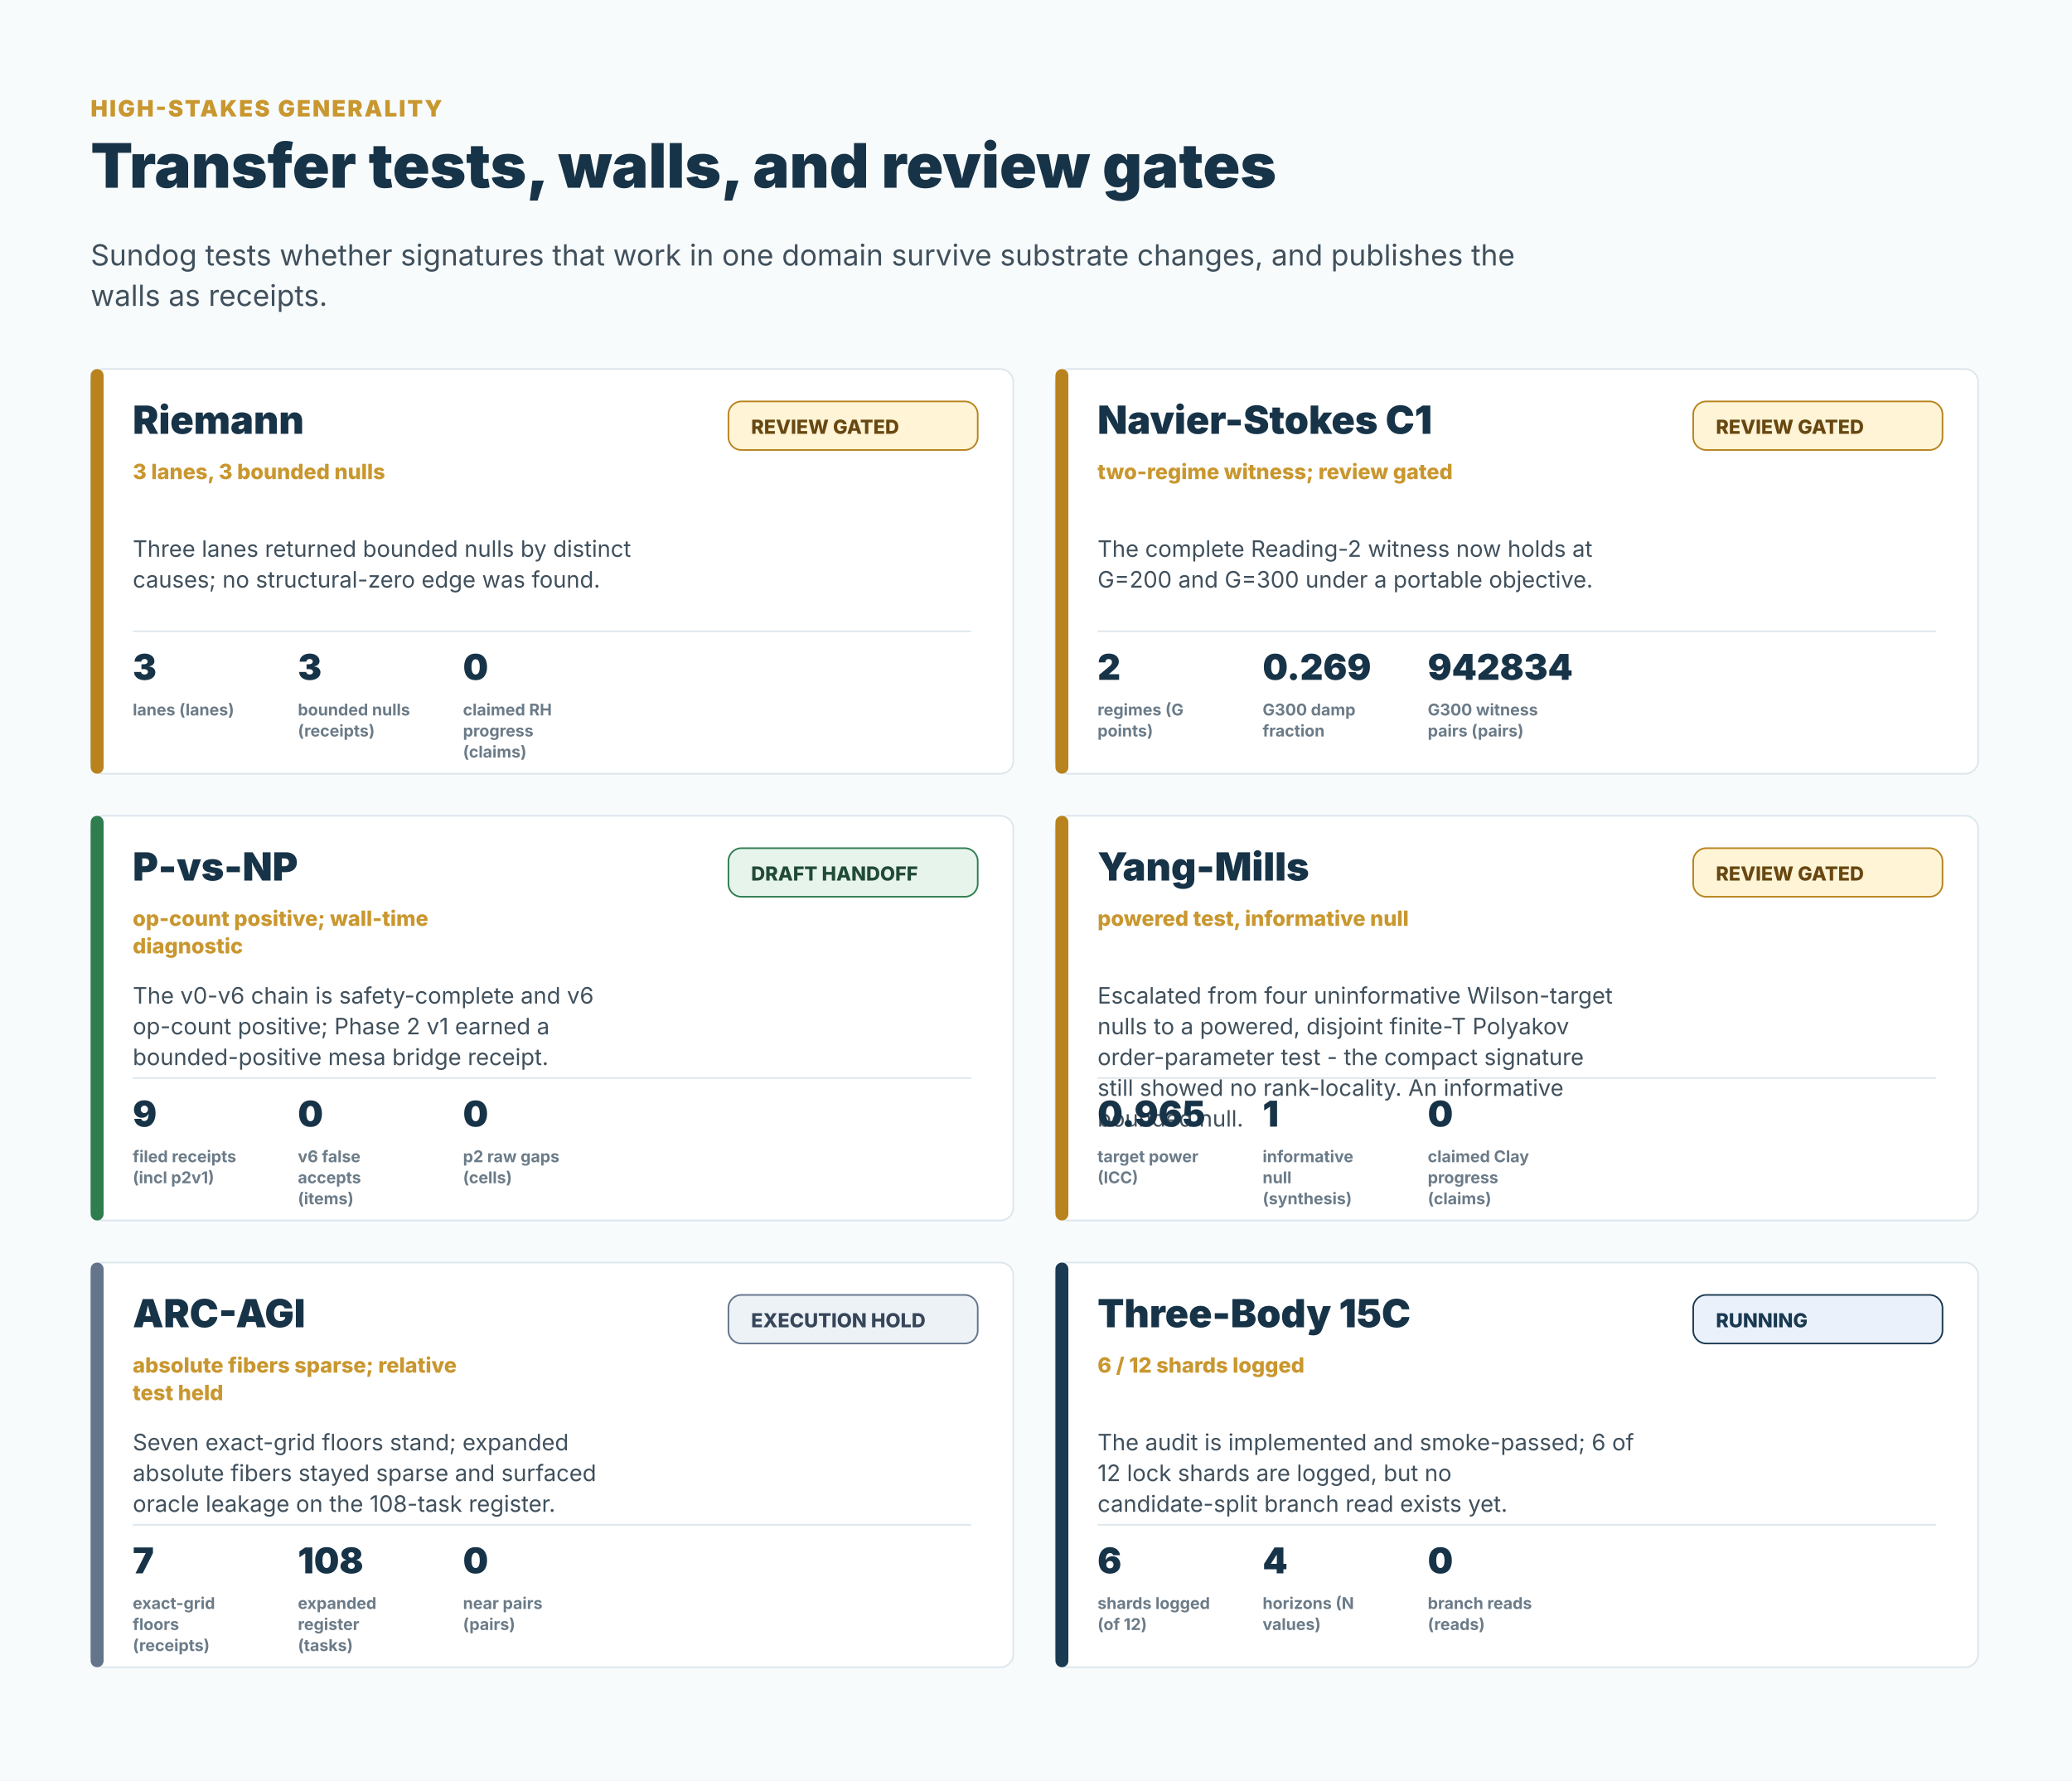
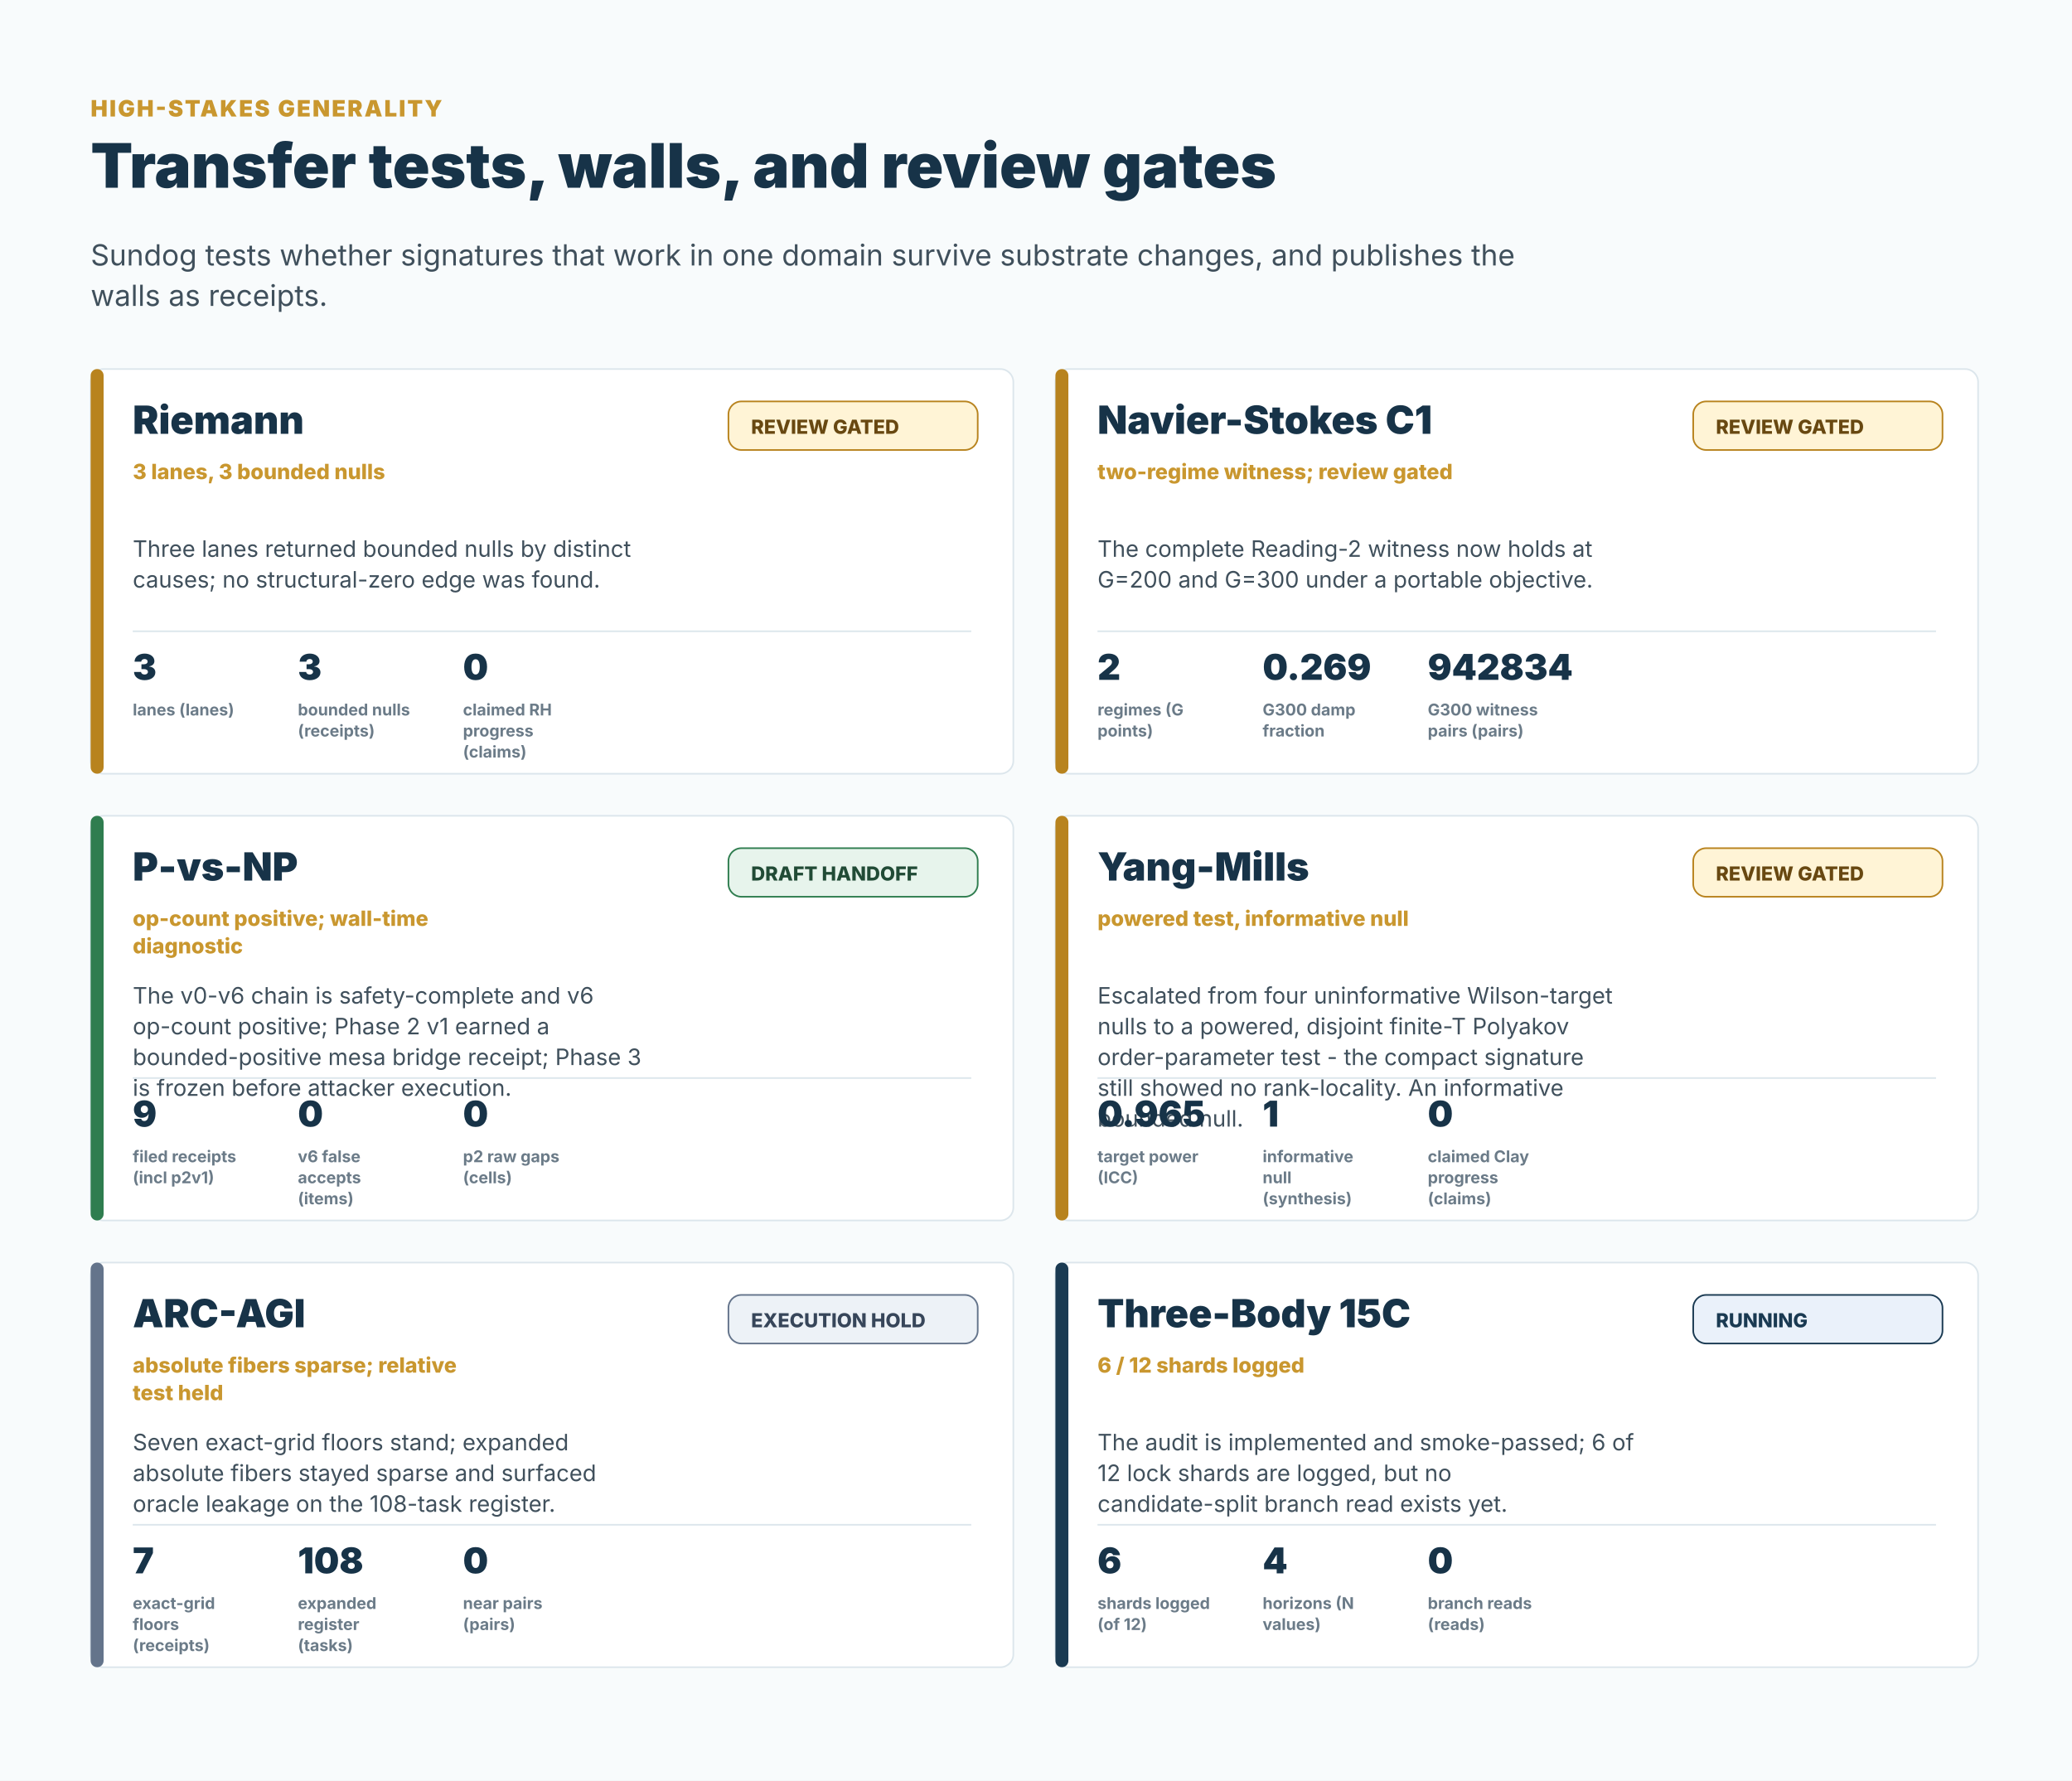
<svg xmlns="http://www.w3.org/2000/svg" viewBox="0 0 1280 1100" width="1280" height="1100" role="img" aria-labelledby="title desc">
  <rect width="1280" height="1100" fill="#F8FBFC" />
  <text x="56" y="72" fill="#C9972F" font-family="system-ui, -apple-system, BlinkMacSystemFont, 'Segoe UI', sans-serif" font-size="14" font-weight="850" letter-spacing="0.08em">HIGH-STAKES GENERALITY</text>
  <text x="56" y="116" fill="#173348" font-family="system-ui, -apple-system, BlinkMacSystemFont, 'Segoe UI', sans-serif" font-size="38" font-weight="850" text-anchor="start" letter-spacing="0">
    <tspan x="56" dy="0">Transfer tests, walls, and review gates</tspan>
  </text>
  <text x="56" y="164" fill="#40505C" font-family="system-ui, -apple-system, BlinkMacSystemFont, 'Segoe UI', sans-serif" font-size="18" font-weight="400" text-anchor="start" letter-spacing="0">
    <tspan x="56" dy="0">Sundog tests whether signatures that work in one domain survive substrate changes, and publishes the</tspan>
    <tspan x="56" dy="25">walls as receipts.</tspan>
  </text>
  <g class="generality-card" data-project="riemann">
    <rect x="56" y="228" width="570" height="250" rx="8" fill="#FFFFFF" stroke="#DCE6EC" stroke-width="1" />
    <rect x="56" y="228" width="8" height="250" rx="4" fill="#B8831E" />
    <g>
      <rect x="450" y="248" width="154" height="30" rx="8" fill="#FFF4D6" stroke="#B8831E" stroke-width="1" />
      <text x="464" y="268" fill="#684811" font-family="system-ui, -apple-system, BlinkMacSystemFont, 'Segoe UI', sans-serif" font-size="12" font-weight="800" letter-spacing="0">REVIEW GATED</text>
    </g>
    <text x="82" y="268" fill="#173348" font-family="system-ui, -apple-system, BlinkMacSystemFont, 'Segoe UI', sans-serif" font-size="24" font-weight="850" letter-spacing="0">Riemann</text>
    <text x="82" y="296" fill="#C9972F" font-family="system-ui, -apple-system, BlinkMacSystemFont, 'Segoe UI', sans-serif" font-size="13" font-weight="800" text-anchor="start" letter-spacing="0">
      <tspan x="82" dy="0">3 lanes, 3 bounded nulls</tspan>
    </text>
    <text x="82" y="344" fill="#40505C" font-family="system-ui, -apple-system, BlinkMacSystemFont, 'Segoe UI', sans-serif" font-size="14" font-weight="400" text-anchor="start" letter-spacing="0">
      <tspan x="82" dy="0">Three lanes returned bounded nulls by distinct</tspan>
      <tspan x="82" dy="19">causes; no structural-zero edge was found.</tspan>
    </text>
    <line x1="82" y1="390" x2="600" y2="390" stroke="#DCE6EC" stroke-width="1" />
    <g>
      <text x="82" y="420" fill="#173348" font-family="system-ui, -apple-system, BlinkMacSystemFont, 'Segoe UI', sans-serif" font-size="22" font-weight="850" letter-spacing="0">3</text>
      <text x="82" y="442" fill="#6B7B88" font-family="system-ui, -apple-system, BlinkMacSystemFont, 'Segoe UI', sans-serif" font-size="10" font-weight="700" text-anchor="start" letter-spacing="0">
        <tspan x="82" dy="0">lanes (lanes)</tspan>
      </text>
    </g>
    <g>
      <text x="184" y="420" fill="#173348" font-family="system-ui, -apple-system, BlinkMacSystemFont, 'Segoe UI', sans-serif" font-size="22" font-weight="850" letter-spacing="0">3</text>
      <text x="184" y="442" fill="#6B7B88" font-family="system-ui, -apple-system, BlinkMacSystemFont, 'Segoe UI', sans-serif" font-size="10" font-weight="700" text-anchor="start" letter-spacing="0">
        <tspan x="184" dy="0">bounded nulls</tspan>
        <tspan x="184" dy="13">(receipts)</tspan>
      </text>
    </g>
    <g>
      <text x="286" y="420" fill="#173348" font-family="system-ui, -apple-system, BlinkMacSystemFont, 'Segoe UI', sans-serif" font-size="22" font-weight="850" letter-spacing="0">0</text>
      <text x="286" y="442" fill="#6B7B88" font-family="system-ui, -apple-system, BlinkMacSystemFont, 'Segoe UI', sans-serif" font-size="10" font-weight="700" text-anchor="start" letter-spacing="0">
        <tspan x="286" dy="0">claimed RH</tspan>
        <tspan x="286" dy="13">progress</tspan>
        <tspan x="286" dy="13">(claims)</tspan>
      </text>
    </g>
  </g>
  <g class="generality-card" data-project="navier_stokes_c1">
    <rect x="652" y="228" width="570" height="250" rx="8" fill="#FFFFFF" stroke="#DCE6EC" stroke-width="1" />
    <rect x="652" y="228" width="8" height="250" rx="4" fill="#B8831E" />
    <g>
      <rect x="1046" y="248" width="154" height="30" rx="8" fill="#FFF4D6" stroke="#B8831E" stroke-width="1" />
      <text x="1060" y="268" fill="#684811" font-family="system-ui, -apple-system, BlinkMacSystemFont, 'Segoe UI', sans-serif" font-size="12" font-weight="800" letter-spacing="0">REVIEW GATED</text>
    </g>
    <text x="678" y="268" fill="#173348" font-family="system-ui, -apple-system, BlinkMacSystemFont, 'Segoe UI', sans-serif" font-size="24" font-weight="850" letter-spacing="0">Navier-Stokes C1</text>
    <text x="678" y="296" fill="#C9972F" font-family="system-ui, -apple-system, BlinkMacSystemFont, 'Segoe UI', sans-serif" font-size="13" font-weight="800" text-anchor="start" letter-spacing="0">
      <tspan x="678" dy="0">two-regime witness; review gated</tspan>
    </text>
    <text x="678" y="344" fill="#40505C" font-family="system-ui, -apple-system, BlinkMacSystemFont, 'Segoe UI', sans-serif" font-size="14" font-weight="400" text-anchor="start" letter-spacing="0">
      <tspan x="678" dy="0">The complete Reading-2 witness now holds at</tspan>
      <tspan x="678" dy="19">G=200 and G=300 under a portable objective.</tspan>
    </text>
    <line x1="678" y1="390" x2="1196" y2="390" stroke="#DCE6EC" stroke-width="1" />
    <g>
      <text x="678" y="420" fill="#173348" font-family="system-ui, -apple-system, BlinkMacSystemFont, 'Segoe UI', sans-serif" font-size="22" font-weight="850" letter-spacing="0">2</text>
      <text x="678" y="442" fill="#6B7B88" font-family="system-ui, -apple-system, BlinkMacSystemFont, 'Segoe UI', sans-serif" font-size="10" font-weight="700" text-anchor="start" letter-spacing="0">
        <tspan x="678" dy="0">regimes (G</tspan>
        <tspan x="678" dy="13">points)</tspan>
      </text>
    </g>
    <g>
      <text x="780" y="420" fill="#173348" font-family="system-ui, -apple-system, BlinkMacSystemFont, 'Segoe UI', sans-serif" font-size="22" font-weight="850" letter-spacing="0">0.269</text>
      <text x="780" y="442" fill="#6B7B88" font-family="system-ui, -apple-system, BlinkMacSystemFont, 'Segoe UI', sans-serif" font-size="10" font-weight="700" text-anchor="start" letter-spacing="0">
        <tspan x="780" dy="0">G300 damp</tspan>
        <tspan x="780" dy="13">fraction</tspan>
      </text>
    </g>
    <g>
      <text x="882" y="420" fill="#173348" font-family="system-ui, -apple-system, BlinkMacSystemFont, 'Segoe UI', sans-serif" font-size="22" font-weight="850" letter-spacing="0">942834</text>
      <text x="882" y="442" fill="#6B7B88" font-family="system-ui, -apple-system, BlinkMacSystemFont, 'Segoe UI', sans-serif" font-size="10" font-weight="700" text-anchor="start" letter-spacing="0">
        <tspan x="882" dy="0">G300 witness</tspan>
        <tspan x="882" dy="13">pairs (pairs)</tspan>
      </text>
    </g>
  </g>
  <g class="generality-card" data-project="pvnp">
    <rect x="56" y="504" width="570" height="250" rx="8" fill="#FFFFFF" stroke="#DCE6EC" stroke-width="1" />
    <rect x="56" y="504" width="8" height="250" rx="4" fill="#2F7D4F" />
    <g>
      <rect x="450" y="524" width="154" height="30" rx="8" fill="#E7F4EC" stroke="#2F7D4F" stroke-width="1" />
      <text x="464" y="544" fill="#214B36" font-family="system-ui, -apple-system, BlinkMacSystemFont, 'Segoe UI', sans-serif" font-size="12" font-weight="800" letter-spacing="0">DRAFT HANDOFF</text>
    </g>
    <text x="82" y="544" fill="#173348" font-family="system-ui, -apple-system, BlinkMacSystemFont, 'Segoe UI', sans-serif" font-size="24" font-weight="850" letter-spacing="0">P-vs-NP</text>
    <text x="82" y="572" fill="#C9972F" font-family="system-ui, -apple-system, BlinkMacSystemFont, 'Segoe UI', sans-serif" font-size="13" font-weight="800" text-anchor="start" letter-spacing="0">
      <tspan x="82" dy="0">op-count positive; wall-time</tspan>
      <tspan x="82" dy="17">diagnostic</tspan>
    </text>
    <text x="82" y="620" fill="#40505C" font-family="system-ui, -apple-system, BlinkMacSystemFont, 'Segoe UI', sans-serif" font-size="14" font-weight="400" text-anchor="start" letter-spacing="0">
      <tspan x="82" dy="0">The v0-v6 chain is safety-complete and v6</tspan>
      <tspan x="82" dy="19">op-count positive; Phase 2 v1 earned a</tspan>
-       <tspan x="82" dy="19">bounded-positive mesa bridge receipt.</tspan>
+       <tspan x="82" dy="19">bounded-positive mesa bridge receipt; Phase 3</tspan>
+       <tspan x="82" dy="19">is frozen before attacker execution.</tspan>
    </text>
    <line x1="82" y1="666" x2="600" y2="666" stroke="#DCE6EC" stroke-width="1" />
    <g>
      <text x="82" y="696" fill="#173348" font-family="system-ui, -apple-system, BlinkMacSystemFont, 'Segoe UI', sans-serif" font-size="22" font-weight="850" letter-spacing="0">9</text>
      <text x="82" y="718" fill="#6B7B88" font-family="system-ui, -apple-system, BlinkMacSystemFont, 'Segoe UI', sans-serif" font-size="10" font-weight="700" text-anchor="start" letter-spacing="0">
        <tspan x="82" dy="0">filed receipts</tspan>
        <tspan x="82" dy="13">(incl p2v1)</tspan>
      </text>
    </g>
    <g>
      <text x="184" y="696" fill="#173348" font-family="system-ui, -apple-system, BlinkMacSystemFont, 'Segoe UI', sans-serif" font-size="22" font-weight="850" letter-spacing="0">0</text>
      <text x="184" y="718" fill="#6B7B88" font-family="system-ui, -apple-system, BlinkMacSystemFont, 'Segoe UI', sans-serif" font-size="10" font-weight="700" text-anchor="start" letter-spacing="0">
        <tspan x="184" dy="0">v6 false</tspan>
        <tspan x="184" dy="13">accepts</tspan>
        <tspan x="184" dy="13">(items)</tspan>
      </text>
    </g>
    <g>
      <text x="286" y="696" fill="#173348" font-family="system-ui, -apple-system, BlinkMacSystemFont, 'Segoe UI', sans-serif" font-size="22" font-weight="850" letter-spacing="0">0</text>
      <text x="286" y="718" fill="#6B7B88" font-family="system-ui, -apple-system, BlinkMacSystemFont, 'Segoe UI', sans-serif" font-size="10" font-weight="700" text-anchor="start" letter-spacing="0">
        <tspan x="286" dy="0">p2 raw gaps</tspan>
        <tspan x="286" dy="13">(cells)</tspan>
      </text>
    </g>
  </g>
  <g class="generality-card" data-project="yang_mills">
    <rect x="652" y="504" width="570" height="250" rx="8" fill="#FFFFFF" stroke="#DCE6EC" stroke-width="1" />
    <rect x="652" y="504" width="8" height="250" rx="4" fill="#B8831E" />
    <g>
      <rect x="1046" y="524" width="154" height="30" rx="8" fill="#FFF4D6" stroke="#B8831E" stroke-width="1" />
      <text x="1060" y="544" fill="#684811" font-family="system-ui, -apple-system, BlinkMacSystemFont, 'Segoe UI', sans-serif" font-size="12" font-weight="800" letter-spacing="0">REVIEW GATED</text>
    </g>
    <text x="678" y="544" fill="#173348" font-family="system-ui, -apple-system, BlinkMacSystemFont, 'Segoe UI', sans-serif" font-size="24" font-weight="850" letter-spacing="0">Yang-Mills</text>
    <text x="678" y="572" fill="#C9972F" font-family="system-ui, -apple-system, BlinkMacSystemFont, 'Segoe UI', sans-serif" font-size="13" font-weight="800" text-anchor="start" letter-spacing="0">
      <tspan x="678" dy="0">powered test, informative null</tspan>
    </text>
    <text x="678" y="620" fill="#40505C" font-family="system-ui, -apple-system, BlinkMacSystemFont, 'Segoe UI', sans-serif" font-size="14" font-weight="400" text-anchor="start" letter-spacing="0">
      <tspan x="678" dy="0">Escalated from four uninformative Wilson-target</tspan>
      <tspan x="678" dy="19">nulls to a powered, disjoint finite-T Polyakov</tspan>
      <tspan x="678" dy="19">order-parameter test - the compact signature</tspan>
      <tspan x="678" dy="19">still showed no rank-locality. An informative</tspan>
      <tspan x="678" dy="19">bounded null.</tspan>
    </text>
    <line x1="678" y1="666" x2="1196" y2="666" stroke="#DCE6EC" stroke-width="1" />
    <g>
      <text x="678" y="696" fill="#173348" font-family="system-ui, -apple-system, BlinkMacSystemFont, 'Segoe UI', sans-serif" font-size="22" font-weight="850" letter-spacing="0">0.965</text>
      <text x="678" y="718" fill="#6B7B88" font-family="system-ui, -apple-system, BlinkMacSystemFont, 'Segoe UI', sans-serif" font-size="10" font-weight="700" text-anchor="start" letter-spacing="0">
        <tspan x="678" dy="0">target power</tspan>
        <tspan x="678" dy="13">(ICC)</tspan>
      </text>
    </g>
    <g>
      <text x="780" y="696" fill="#173348" font-family="system-ui, -apple-system, BlinkMacSystemFont, 'Segoe UI', sans-serif" font-size="22" font-weight="850" letter-spacing="0">1</text>
      <text x="780" y="718" fill="#6B7B88" font-family="system-ui, -apple-system, BlinkMacSystemFont, 'Segoe UI', sans-serif" font-size="10" font-weight="700" text-anchor="start" letter-spacing="0">
        <tspan x="780" dy="0">informative</tspan>
        <tspan x="780" dy="13">null</tspan>
        <tspan x="780" dy="13">(synthesis)</tspan>
      </text>
    </g>
    <g>
      <text x="882" y="696" fill="#173348" font-family="system-ui, -apple-system, BlinkMacSystemFont, 'Segoe UI', sans-serif" font-size="22" font-weight="850" letter-spacing="0">0</text>
      <text x="882" y="718" fill="#6B7B88" font-family="system-ui, -apple-system, BlinkMacSystemFont, 'Segoe UI', sans-serif" font-size="10" font-weight="700" text-anchor="start" letter-spacing="0">
        <tspan x="882" dy="0">claimed Clay</tspan>
        <tspan x="882" dy="13">progress</tspan>
        <tspan x="882" dy="13">(claims)</tspan>
      </text>
    </g>
  </g>
  <g class="generality-card" data-project="arc_agi">
    <rect x="56" y="780" width="570" height="250" rx="8" fill="#FFFFFF" stroke="#DCE6EC" stroke-width="1" />
    <rect x="56" y="780" width="8" height="250" rx="4" fill="#64748B" />
    <g>
      <rect x="450" y="800" width="154" height="30" rx="8" fill="#EDF2F7" stroke="#64748B" stroke-width="1" />
      <text x="464" y="820" fill="#37465A" font-family="system-ui, -apple-system, BlinkMacSystemFont, 'Segoe UI', sans-serif" font-size="12" font-weight="800" letter-spacing="0">EXECUTION HOLD</text>
    </g>
    <text x="82" y="820" fill="#173348" font-family="system-ui, -apple-system, BlinkMacSystemFont, 'Segoe UI', sans-serif" font-size="24" font-weight="850" letter-spacing="0">ARC-AGI</text>
    <text x="82" y="848" fill="#C9972F" font-family="system-ui, -apple-system, BlinkMacSystemFont, 'Segoe UI', sans-serif" font-size="13" font-weight="800" text-anchor="start" letter-spacing="0">
      <tspan x="82" dy="0">absolute fibers sparse; relative</tspan>
      <tspan x="82" dy="17">test held</tspan>
    </text>
    <text x="82" y="896" fill="#40505C" font-family="system-ui, -apple-system, BlinkMacSystemFont, 'Segoe UI', sans-serif" font-size="14" font-weight="400" text-anchor="start" letter-spacing="0">
      <tspan x="82" dy="0">Seven exact-grid floors stand; expanded</tspan>
      <tspan x="82" dy="19">absolute fibers stayed sparse and surfaced</tspan>
      <tspan x="82" dy="19">oracle leakage on the 108-task register.</tspan>
    </text>
    <line x1="82" y1="942" x2="600" y2="942" stroke="#DCE6EC" stroke-width="1" />
    <g>
      <text x="82" y="972" fill="#173348" font-family="system-ui, -apple-system, BlinkMacSystemFont, 'Segoe UI', sans-serif" font-size="22" font-weight="850" letter-spacing="0">7</text>
      <text x="82" y="994" fill="#6B7B88" font-family="system-ui, -apple-system, BlinkMacSystemFont, 'Segoe UI', sans-serif" font-size="10" font-weight="700" text-anchor="start" letter-spacing="0">
        <tspan x="82" dy="0">exact-grid</tspan>
        <tspan x="82" dy="13">floors</tspan>
        <tspan x="82" dy="13">(receipts)</tspan>
      </text>
    </g>
    <g>
      <text x="184" y="972" fill="#173348" font-family="system-ui, -apple-system, BlinkMacSystemFont, 'Segoe UI', sans-serif" font-size="22" font-weight="850" letter-spacing="0">108</text>
      <text x="184" y="994" fill="#6B7B88" font-family="system-ui, -apple-system, BlinkMacSystemFont, 'Segoe UI', sans-serif" font-size="10" font-weight="700" text-anchor="start" letter-spacing="0">
        <tspan x="184" dy="0">expanded</tspan>
        <tspan x="184" dy="13">register</tspan>
        <tspan x="184" dy="13">(tasks)</tspan>
      </text>
    </g>
    <g>
      <text x="286" y="972" fill="#173348" font-family="system-ui, -apple-system, BlinkMacSystemFont, 'Segoe UI', sans-serif" font-size="22" font-weight="850" letter-spacing="0">0</text>
      <text x="286" y="994" fill="#6B7B88" font-family="system-ui, -apple-system, BlinkMacSystemFont, 'Segoe UI', sans-serif" font-size="10" font-weight="700" text-anchor="start" letter-spacing="0">
        <tspan x="286" dy="0">near pairs</tspan>
        <tspan x="286" dy="13">(pairs)</tspan>
      </text>
    </g>
  </g>
  <g class="generality-card" data-project="threebody_15c">
    <rect x="652" y="780" width="570" height="250" rx="8" fill="#FFFFFF" stroke="#DCE6EC" stroke-width="1" />
    <rect x="652" y="780" width="8" height="250" rx="4" fill="#1A3A52" />
    <g>
      <rect x="1046" y="800" width="154" height="30" rx="8" fill="#EAF1FA" stroke="#1A3A52" stroke-width="1" />
      <text x="1060" y="820" fill="#1A3A52" font-family="system-ui, -apple-system, BlinkMacSystemFont, 'Segoe UI', sans-serif" font-size="12" font-weight="800" letter-spacing="0">RUNNING</text>
    </g>
    <text x="678" y="820" fill="#173348" font-family="system-ui, -apple-system, BlinkMacSystemFont, 'Segoe UI', sans-serif" font-size="24" font-weight="850" letter-spacing="0">Three-Body 15C</text>
    <text x="678" y="848" fill="#C9972F" font-family="system-ui, -apple-system, BlinkMacSystemFont, 'Segoe UI', sans-serif" font-size="13" font-weight="800" text-anchor="start" letter-spacing="0">
      <tspan x="678" dy="0">6 / 12 shards logged</tspan>
    </text>
    <text x="678" y="896" fill="#40505C" font-family="system-ui, -apple-system, BlinkMacSystemFont, 'Segoe UI', sans-serif" font-size="14" font-weight="400" text-anchor="start" letter-spacing="0">
      <tspan x="678" dy="0">The audit is implemented and smoke-passed; 6 of</tspan>
      <tspan x="678" dy="19">12 lock shards are logged, but no</tspan>
      <tspan x="678" dy="19">candidate-split branch read exists yet.</tspan>
    </text>
    <line x1="678" y1="942" x2="1196" y2="942" stroke="#DCE6EC" stroke-width="1" />
    <g>
      <text x="678" y="972" fill="#173348" font-family="system-ui, -apple-system, BlinkMacSystemFont, 'Segoe UI', sans-serif" font-size="22" font-weight="850" letter-spacing="0">6</text>
      <text x="678" y="994" fill="#6B7B88" font-family="system-ui, -apple-system, BlinkMacSystemFont, 'Segoe UI', sans-serif" font-size="10" font-weight="700" text-anchor="start" letter-spacing="0">
        <tspan x="678" dy="0">shards logged</tspan>
        <tspan x="678" dy="13">(of 12)</tspan>
      </text>
    </g>
    <g>
      <text x="780" y="972" fill="#173348" font-family="system-ui, -apple-system, BlinkMacSystemFont, 'Segoe UI', sans-serif" font-size="22" font-weight="850" letter-spacing="0">4</text>
      <text x="780" y="994" fill="#6B7B88" font-family="system-ui, -apple-system, BlinkMacSystemFont, 'Segoe UI', sans-serif" font-size="10" font-weight="700" text-anchor="start" letter-spacing="0">
        <tspan x="780" dy="0">horizons (N</tspan>
        <tspan x="780" dy="13">values)</tspan>
      </text>
    </g>
    <g>
      <text x="882" y="972" fill="#173348" font-family="system-ui, -apple-system, BlinkMacSystemFont, 'Segoe UI', sans-serif" font-size="22" font-weight="850" letter-spacing="0">0</text>
      <text x="882" y="994" fill="#6B7B88" font-family="system-ui, -apple-system, BlinkMacSystemFont, 'Segoe UI', sans-serif" font-size="10" font-weight="700" text-anchor="start" letter-spacing="0">
        <tspan x="882" dy="0">branch reads</tspan>
        <tspan x="882" dy="13">(reads)</tspan>
      </text>
    </g>
  </g>
</svg>
